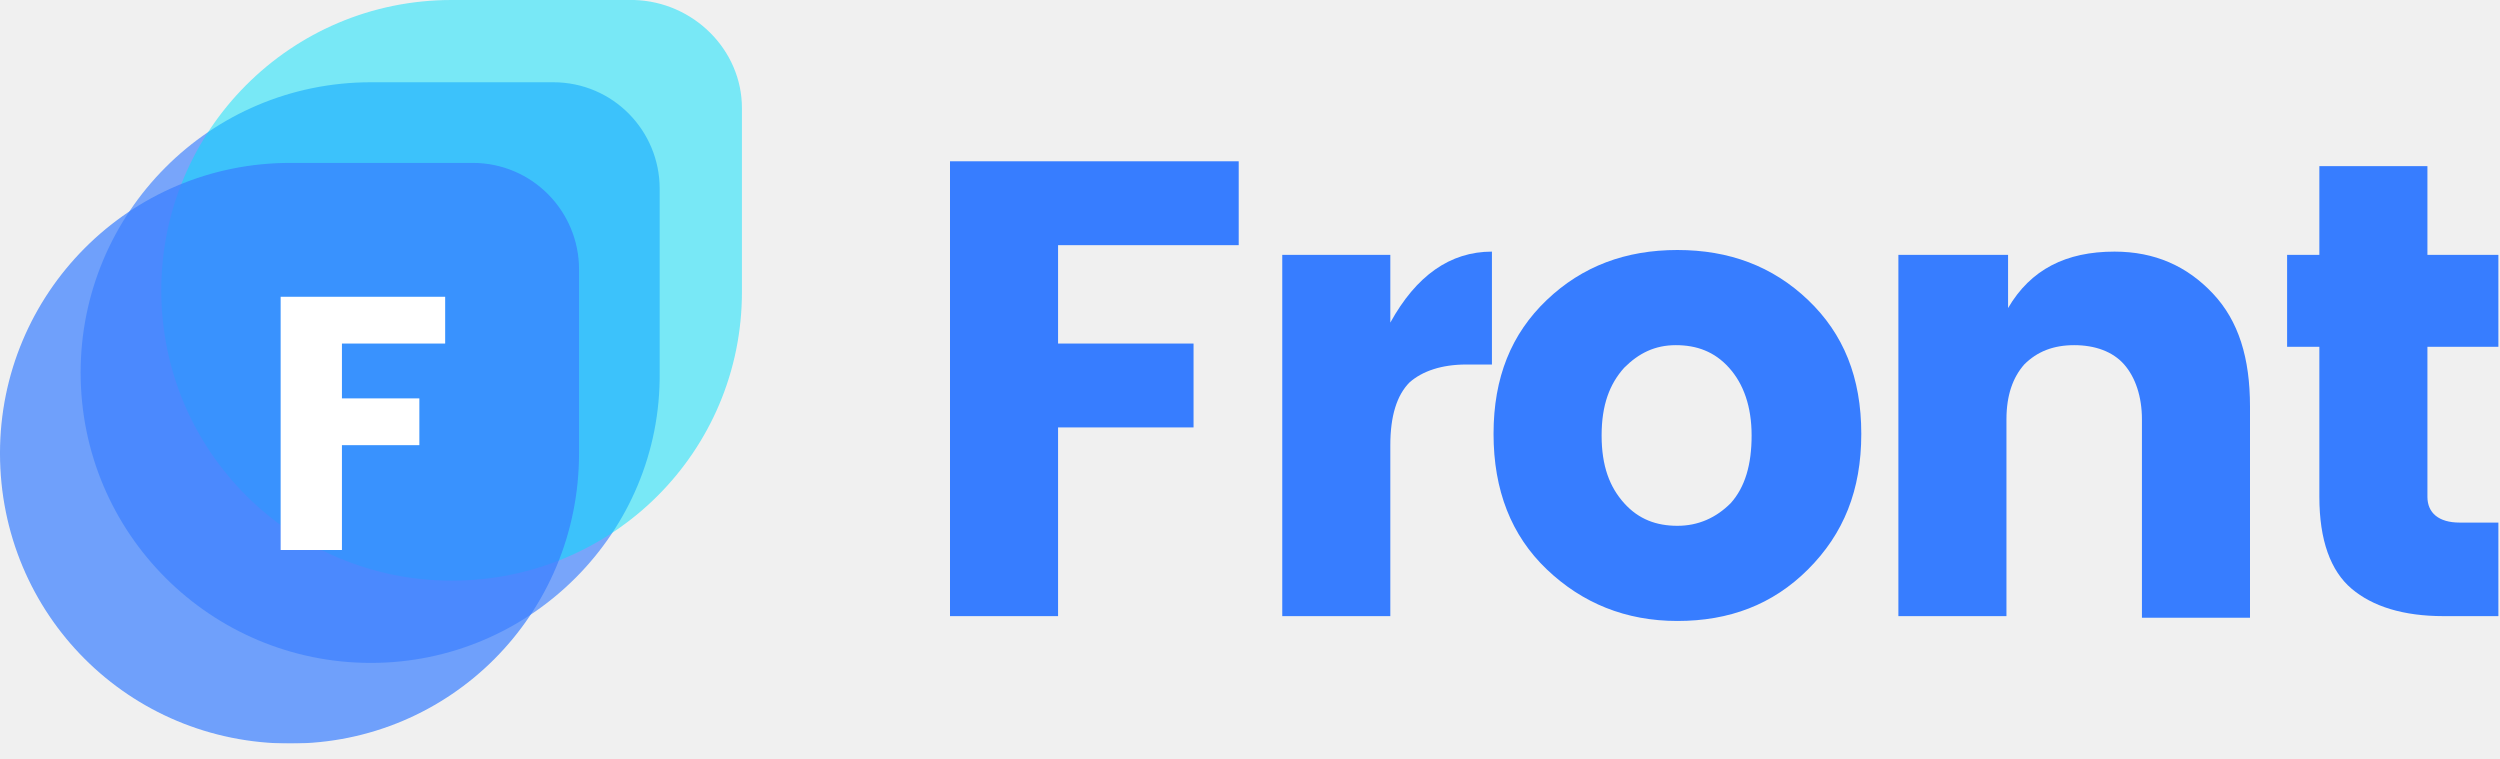
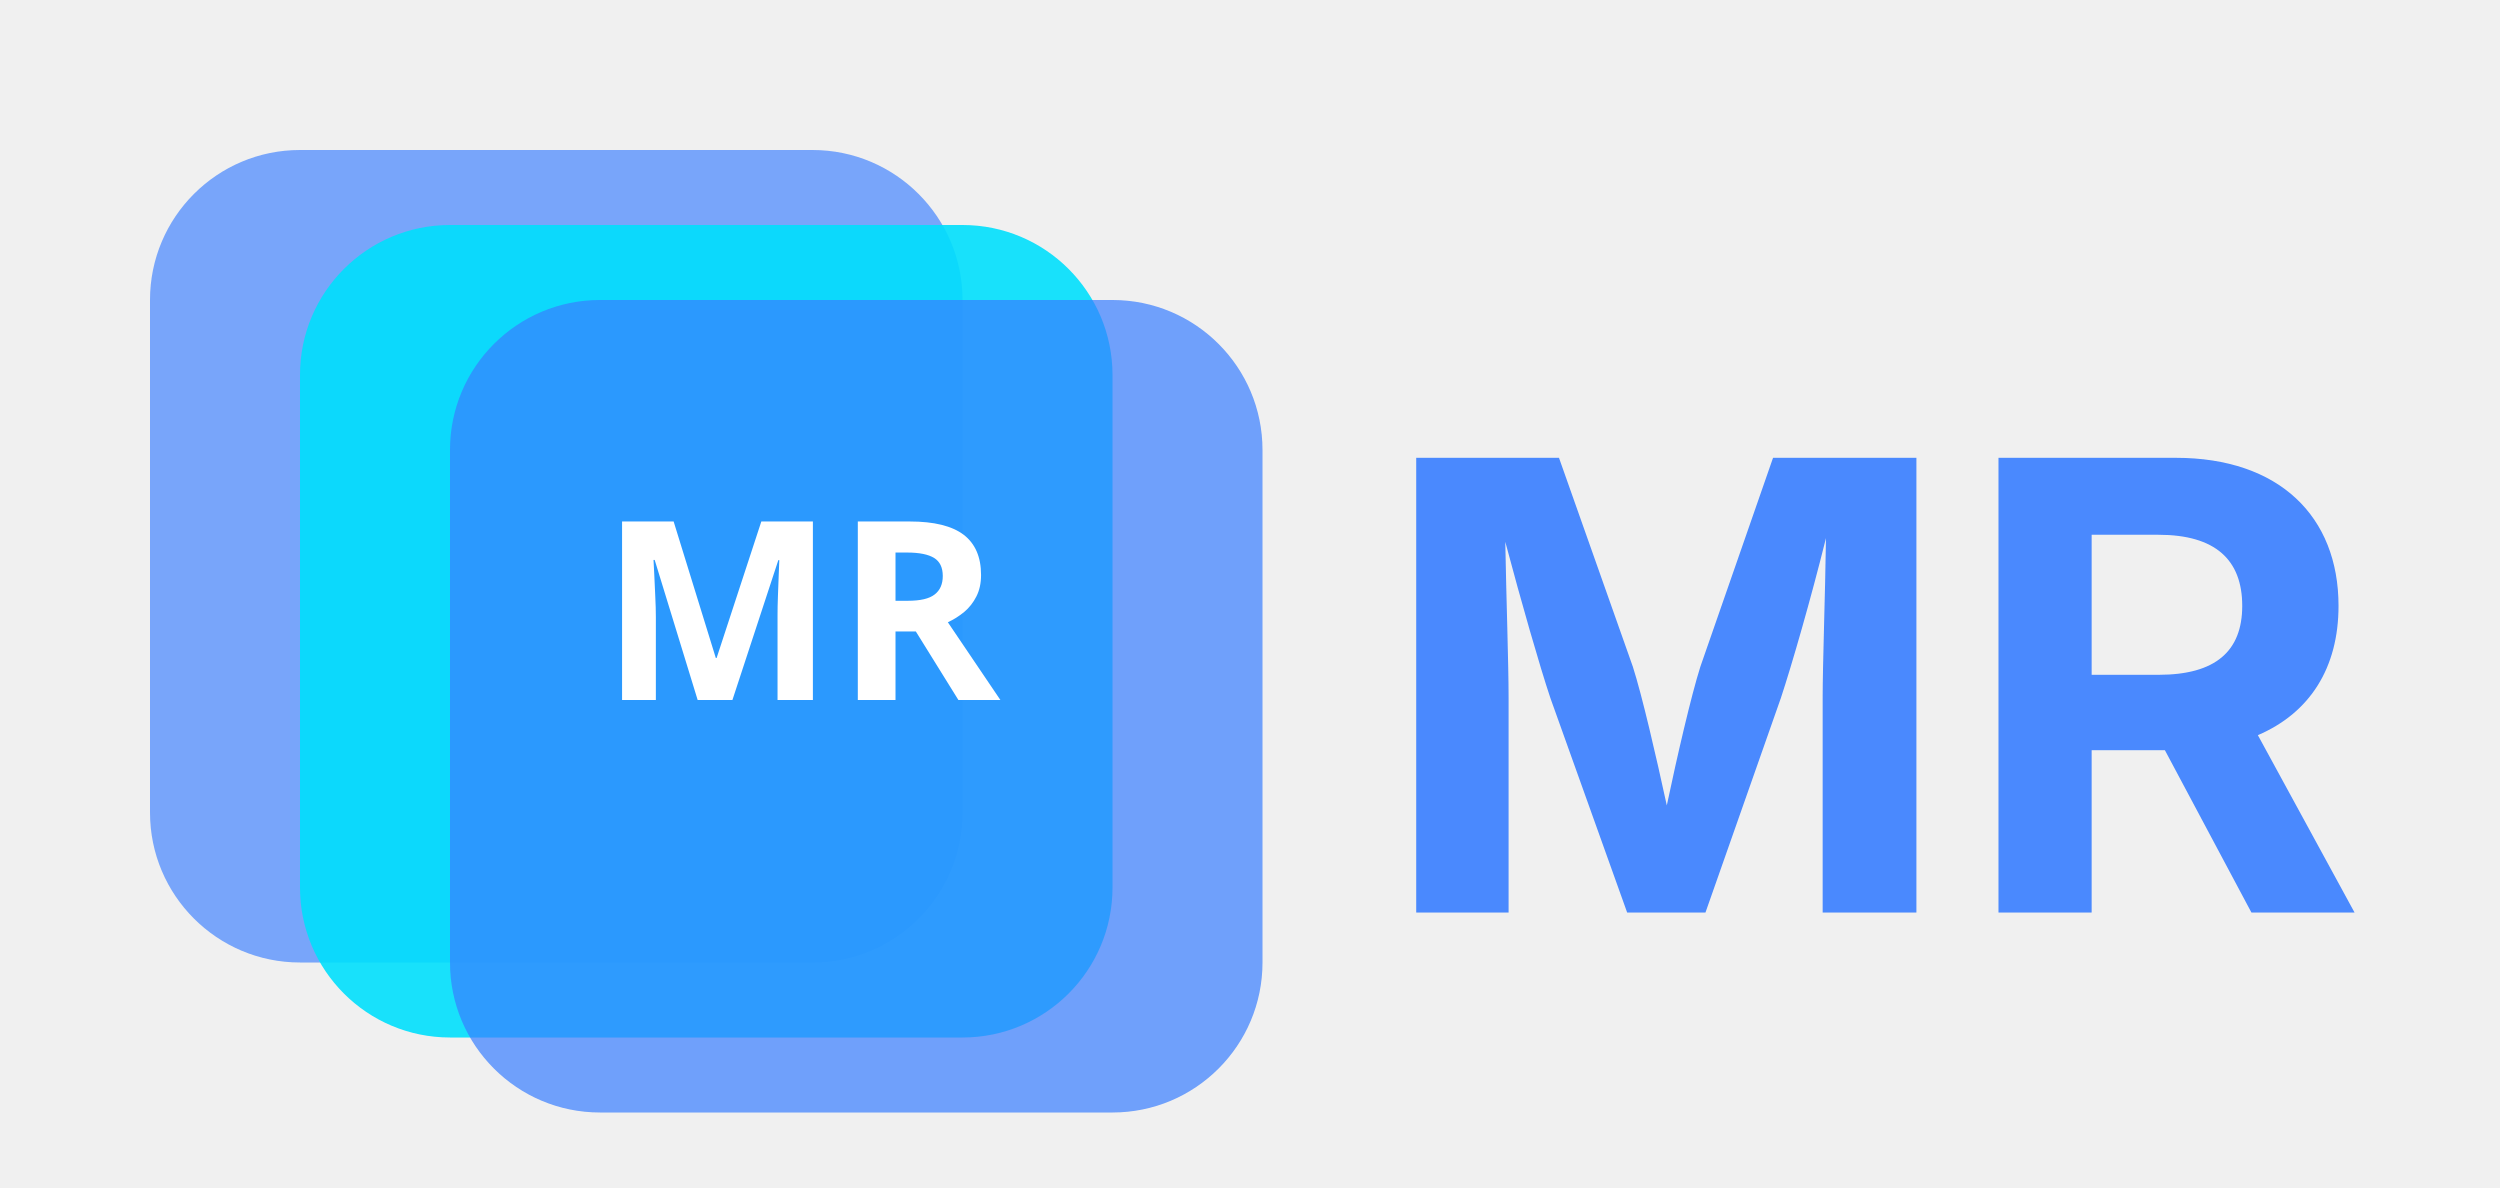
- <svg xmlns="http://www.w3.org/2000/svg" width="155" height="47" viewBox="0 0 155 47" fill="none">
-   <g clip-path="url(#clip0)">
-     <path d="M58.9 38.2V10H76.8V15.2H65.6V21.3H74V26.5H65.6V38.2H58.9V38.2Z" fill="#377dff" />
-     <path d="M86.2 15.8V20C87.8 17.1 89.9 15.6 92.5 15.6V22.6H90.9C89.4 22.6 88.2 23 87.4 23.7C86.6 24.5 86.2 25.8 86.2 27.6V38.2H79.5V15.8H86.2Z" fill="#377dff" />
-     <path d="M95.9 35.3C93.7 33.2 92.6 30.4 92.6 26.9C92.6 23.4 93.7 20.7 95.9 18.6C98.1 16.5 100.8 15.5 104 15.5C107.2 15.5 109.9 16.5 112.1 18.6C114.3 20.7 115.4 23.4 115.4 26.9C115.4 30.4 114.3 33.1 112.1 35.3C109.9 37.5 107.2 38.5 104 38.5C100.8 38.5 98.1 37.4 95.9 35.3ZM107.3 31.2C108.2 30.2 108.6 28.8 108.6 27C108.6 25.2 108.1 23.8 107.2 22.8C106.3 21.8 105.2 21.4 103.9 21.4C102.6 21.4 101.6 21.9 100.7 22.8C99.8 23.8 99.3 25.1 99.3 27C99.3 28.9 99.8 30.2 100.7 31.2C101.6 32.2 102.7 32.6 104 32.6C105.3 32.6 106.4 32.1 107.3 31.2Z" fill="#377dff" />
-     <path d="M124.5 15.8V19.1C125.9 16.7 128.1 15.6 131.1 15.6C133.6 15.6 135.6 16.5 137.2 18.2C138.8 19.9 139.5 22.2 139.5 25.2V38.3H132.8V26C132.8 24.6 132.4 23.4 131.7 22.6C131 21.8 129.9 21.4 128.6 21.4C127.3 21.4 126.3 21.8 125.5 22.6C124.8 23.4 124.4 24.5 124.4 26V38.2H117.7V15.8H124.5Z" fill="#377dff" />
-     <path d="M152.5 32.4H154.9V38.2H151.5C149 38.2 147.1 37.6 145.8 36.5C144.5 35.4 143.8 33.5 143.8 30.8V21.5H141.8V15.8H143.8V10.3H150.5V15.8H154.9V21.5H150.5V30.8C150.5 31.8 151.2 32.4 152.5 32.4Z" fill="#377dff" />
-     <path opacity="0.65" d="M23 41.1C13.1 41.1 5 33.1 5 23.1C5 13.2 13 5.1 23 5.1H34.3C38 5.1 40.9 8.1 40.9 11.7V23.1C41 33 32.9 41.1 23 41.1Z" fill="#377dff" />
-     <path opacity="0.5" d="M28 36C18.1 36 10 28 10 18C10 8.1 18 0 28 0H39.3C43 0.1 46 3.1 46 6.7V18.1C46 28 38 36 28 36Z" fill="#00DFFC" />
-     <path opacity="0.7" d="M18 46.1C8 46.1 0 38.1 0 28.1C0 18.2 8 10.1 18 10.1H29.3C33 10.1 35.9 13.1 35.9 16.7V28.1C35.9 38.1 27.9 46.1 18 46.1Z" fill="#377dff" />
-     <path d="M17.4 34.1V18.4H27.6V21.3H21.2V24.7H26V27.6H21.2V34.1H17.4V34.1Z" fill="white" />
+ <svg xmlns="http://www.w3.org/2000/svg" width="200" height="95" viewBox="0 0 200 95" fill="none">
+   <g transform="translate(12,12)">
+     <rect x="0" y="0" width="65" height="65" rx="12" fill="#377dff" opacity="0.65" />
+     <rect x="12" y="6" width="65" height="65" rx="12" fill="#00DFFC" opacity="0.9" />
+     <rect x="24" y="12" width="65" height="65" rx="12" fill="#377dff" opacity="0.7" />
+     <text x="52" y="44" text-anchor="middle" font-family="sans-serif" font-weight="700" font-size="20" fill="#FFFFFF">MR</text>
  </g>
-   <defs>
-     <clipPath id="clip0">
-       <rect width="154.9" height="46.1" fill="white" />
-     </clipPath>
-   </defs>
+   <g transform="translate(110,28)">
+     <text x="0" y="45" font-family="Inter, sans-serif" font-size="50" fill="#377dff" font-weight="700" opacity="0.9">MR</text>
+   </g>
</svg>
